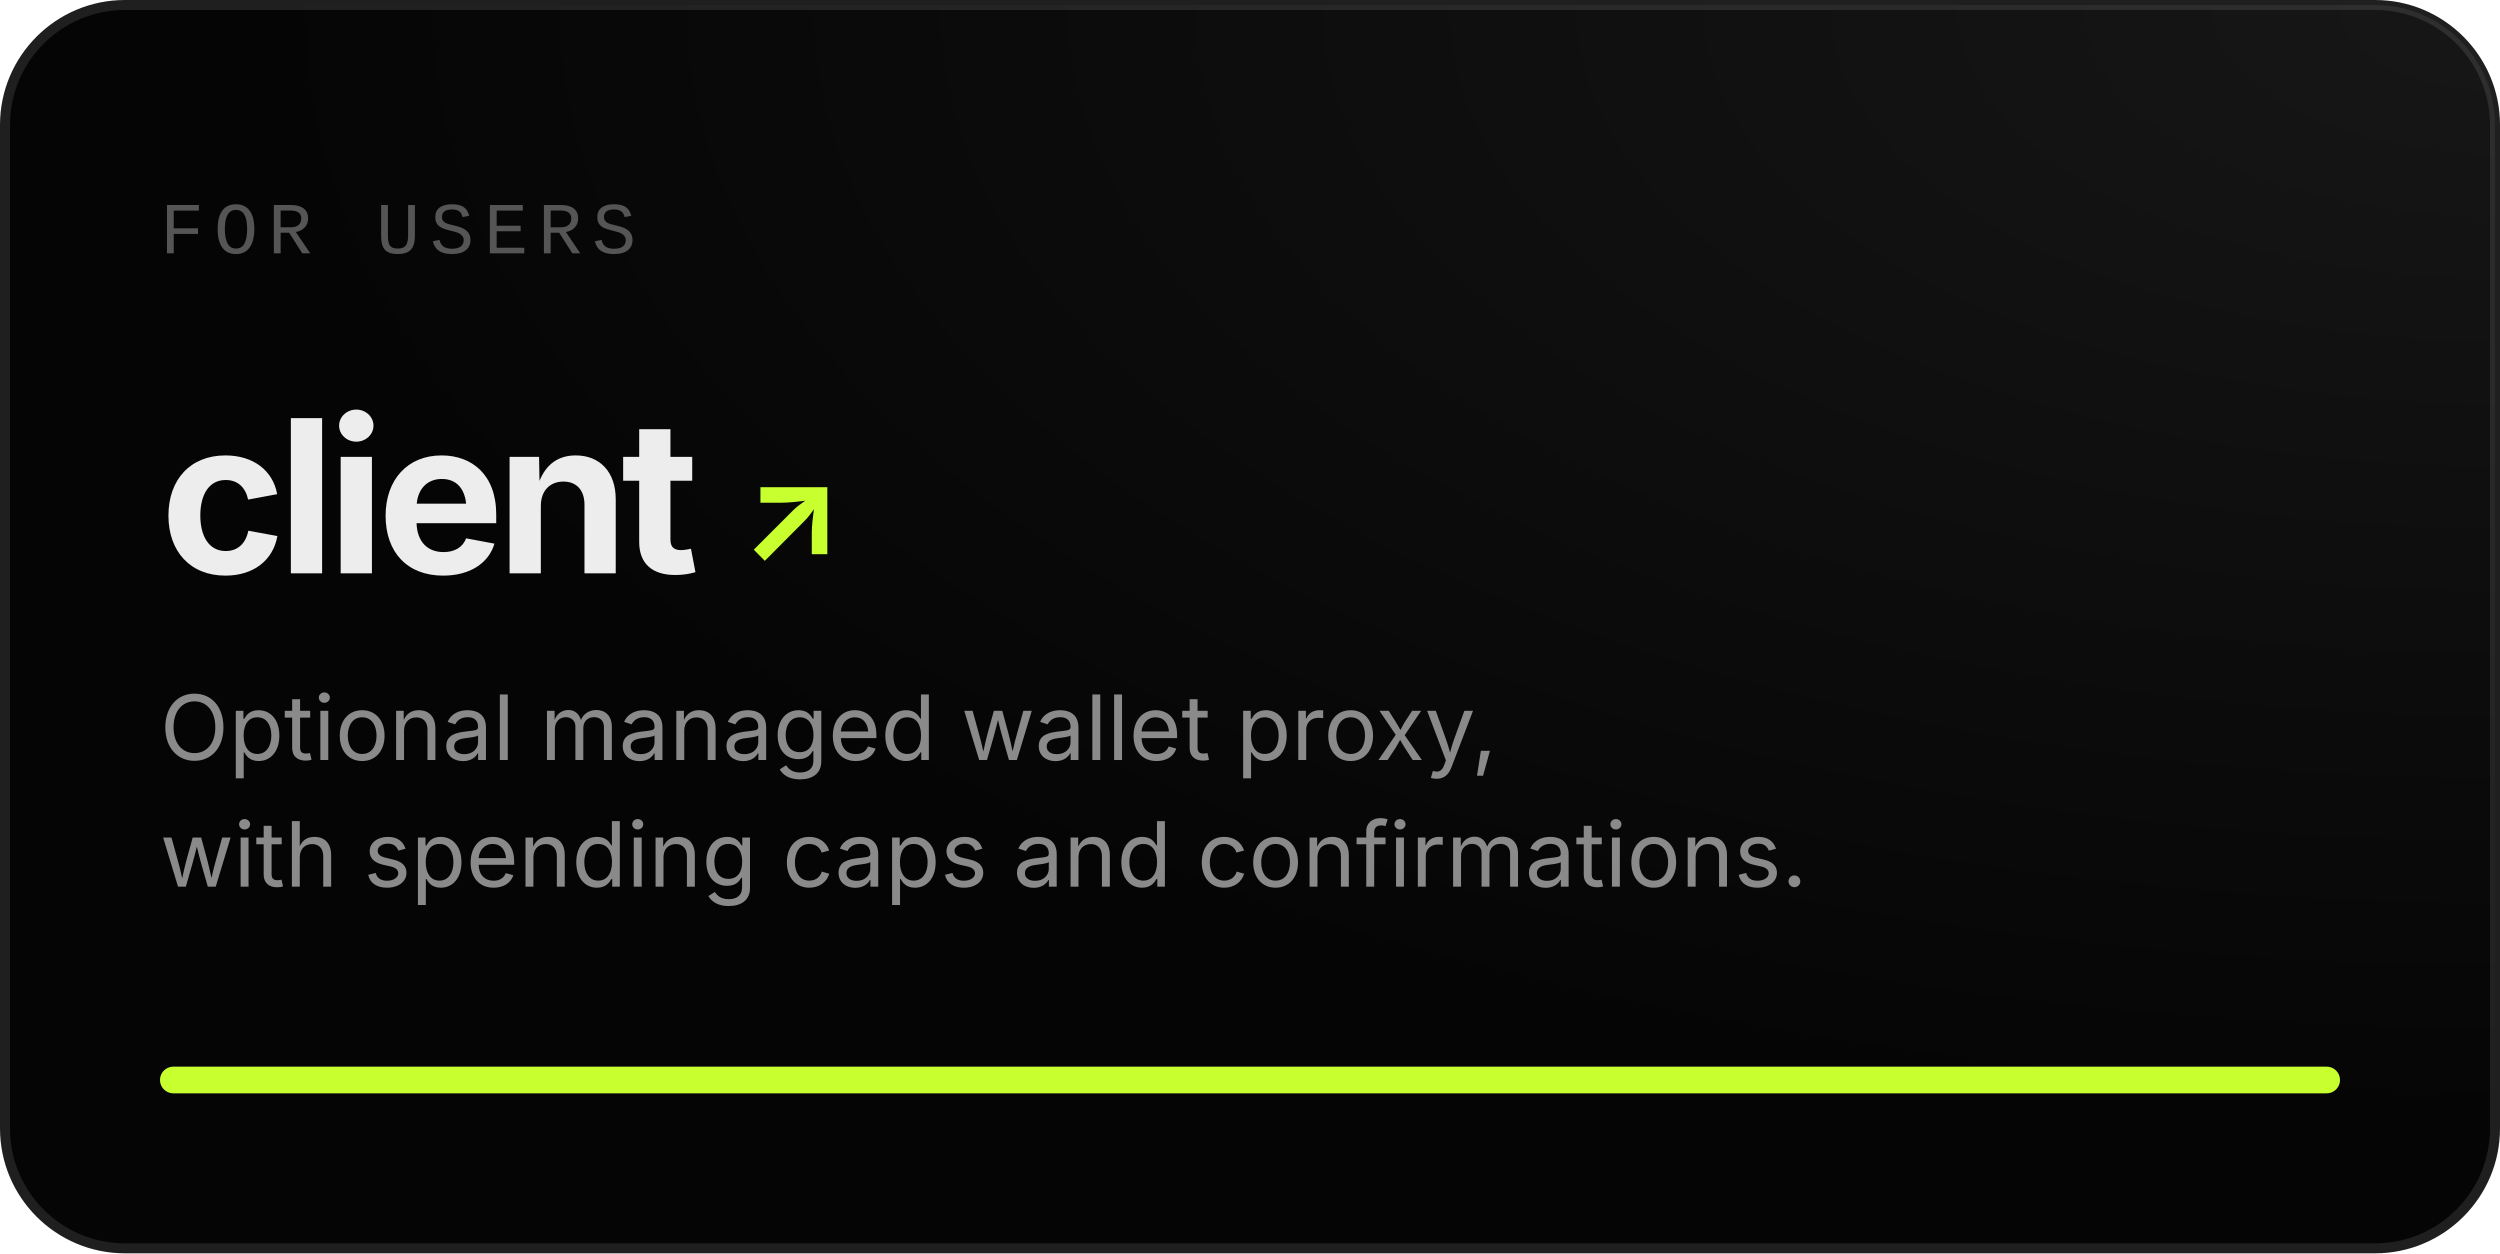
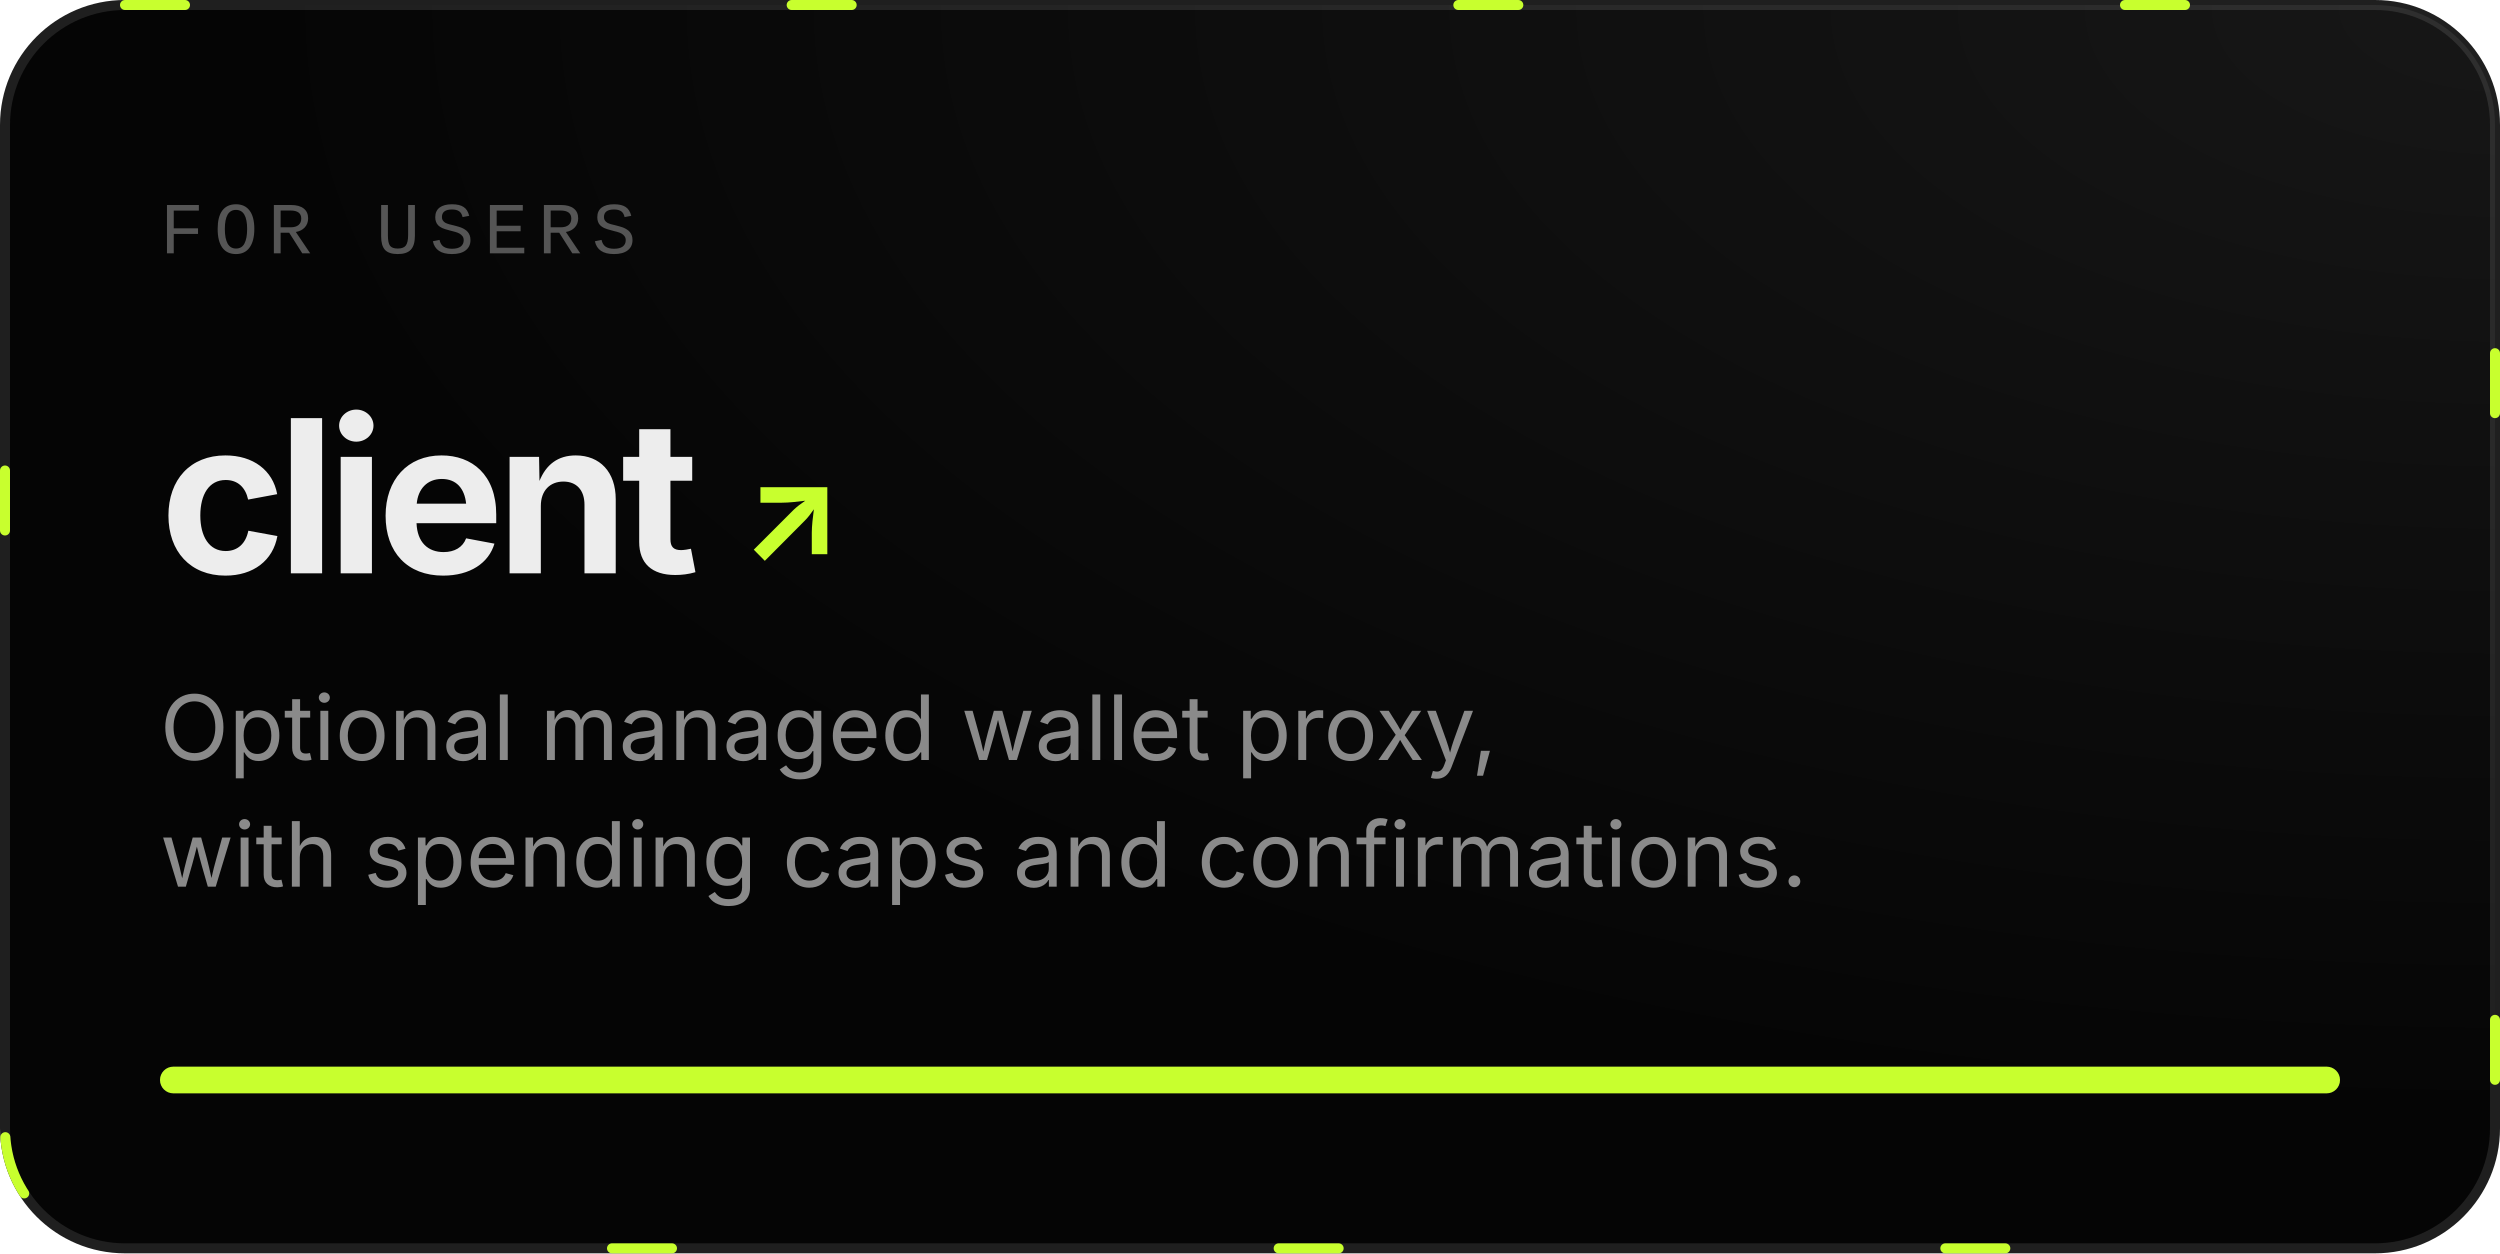
<svg xmlns="http://www.w3.org/2000/svg" viewBox="0 0 375 188" role="img" aria-label="paidmcp/client: Optional managed wallet proxy, with spending caps and confirmations.">
  <defs>
    <radialGradient id="c" cx="1" cy="0" r=".9">
      <stop offset="0" stop-color="#fff" stop-opacity=".07" />
      <stop offset="1" stop-color="#fff" stop-opacity="0" />
    </radialGradient>
    <style>
- .sh{animation:sh 3.600s ease-in-out infinite}@keyframes sh{0%,100%{fill:#2E2E2E}12%{fill:#6a6a6a}30%{fill:#2E2E2E}}
- .tw{opacity:0;animation:tw 4.900s ease-in-out infinite}@keyframes tw{0%,100%{opacity:0}10%,24%{opacity:1}40%{opacity:0}}
+ .bm{stroke-dasharray:9 91;animation:bm 7s linear infinite}@keyframes bm{to{stroke-dashoffset:-100}}
+ .sh{animation:sh 3.6s ease-in-out infinite}@keyframes sh{0%,100%{fill:#2E2E2E}12%{fill:#6a6a6a}30%{fill:#2E2E2E}}
+ .tw{opacity:0;animation:tw 4.9s ease-in-out infinite}@keyframes tw{0%,100%{opacity:0}10%,24%{opacity:1}40%{opacity:0}}
.cap{transform-origin:left;animation:cap 5s cubic-bezier(.3,0,.2,1) infinite}@keyframes cap{0%{transform:scaleX(0)}70%,88%{transform:scaleX(.72);opacity:1}100%{transform:scaleX(.72);opacity:0}}
@media (prefers-reduced-motion: reduce){*{animation:none!important}}</style>
  </defs>
  <rect x=".75" y=".75" width="373.5" height="186.5" rx="18" fill="#050505" stroke="#1F1F1F" stroke-width="1.5" />
  <rect x=".75" y=".75" width="373.5" height="186.5" rx="18" fill="url(#c)" />
+   <rect class="bm" style="animation-delay:-1.75s" x=".75" y=".75" width="373.5" height="186.5" rx="18" pathLength="100" fill="none" stroke="#C8FF2E" stroke-width="1.5" stroke-linecap="round" />
  <text x="24" y="38" font-family="ui-monospace,SFMono-Regular,'SF Mono',Menlo,Consolas,'Liberation Mono',monospace" font-size="11" letter-spacing="1.5" fill="#555555">FOR USERS</text>
  <text x="24" y="86" font-family="Inter,-apple-system,BlinkMacSystemFont,'Segoe UI',Helvetica,Arial,sans-serif" font-weight="650" font-size="32" letter-spacing="-1.2" fill="#EDEDED">client<tspan fill="#C8FF2E" dx="6" font-size="20" dy="-2">↗</tspan>
  </text>
  <text x="24" y="114" font-family="Inter,-apple-system,BlinkMacSystemFont,'Segoe UI',Helvetica,Arial,sans-serif" font-size="13.5" fill="#8A8A8A">Optional managed wallet proxy,</text>
  <text x="24" y="133" font-family="Inter,-apple-system,BlinkMacSystemFont,'Segoe UI',Helvetica,Arial,sans-serif" font-size="13.5" fill="#8A8A8A">with spending caps and confirmations.</text>
  <g transform="translate(24 160)">
    <rect width="327" height="4" rx="2" fill="#1F1F1F" />
    <rect class="cap" width="327" height="4" rx="2" fill="#C8FF2E" />
  </g>
</svg>
